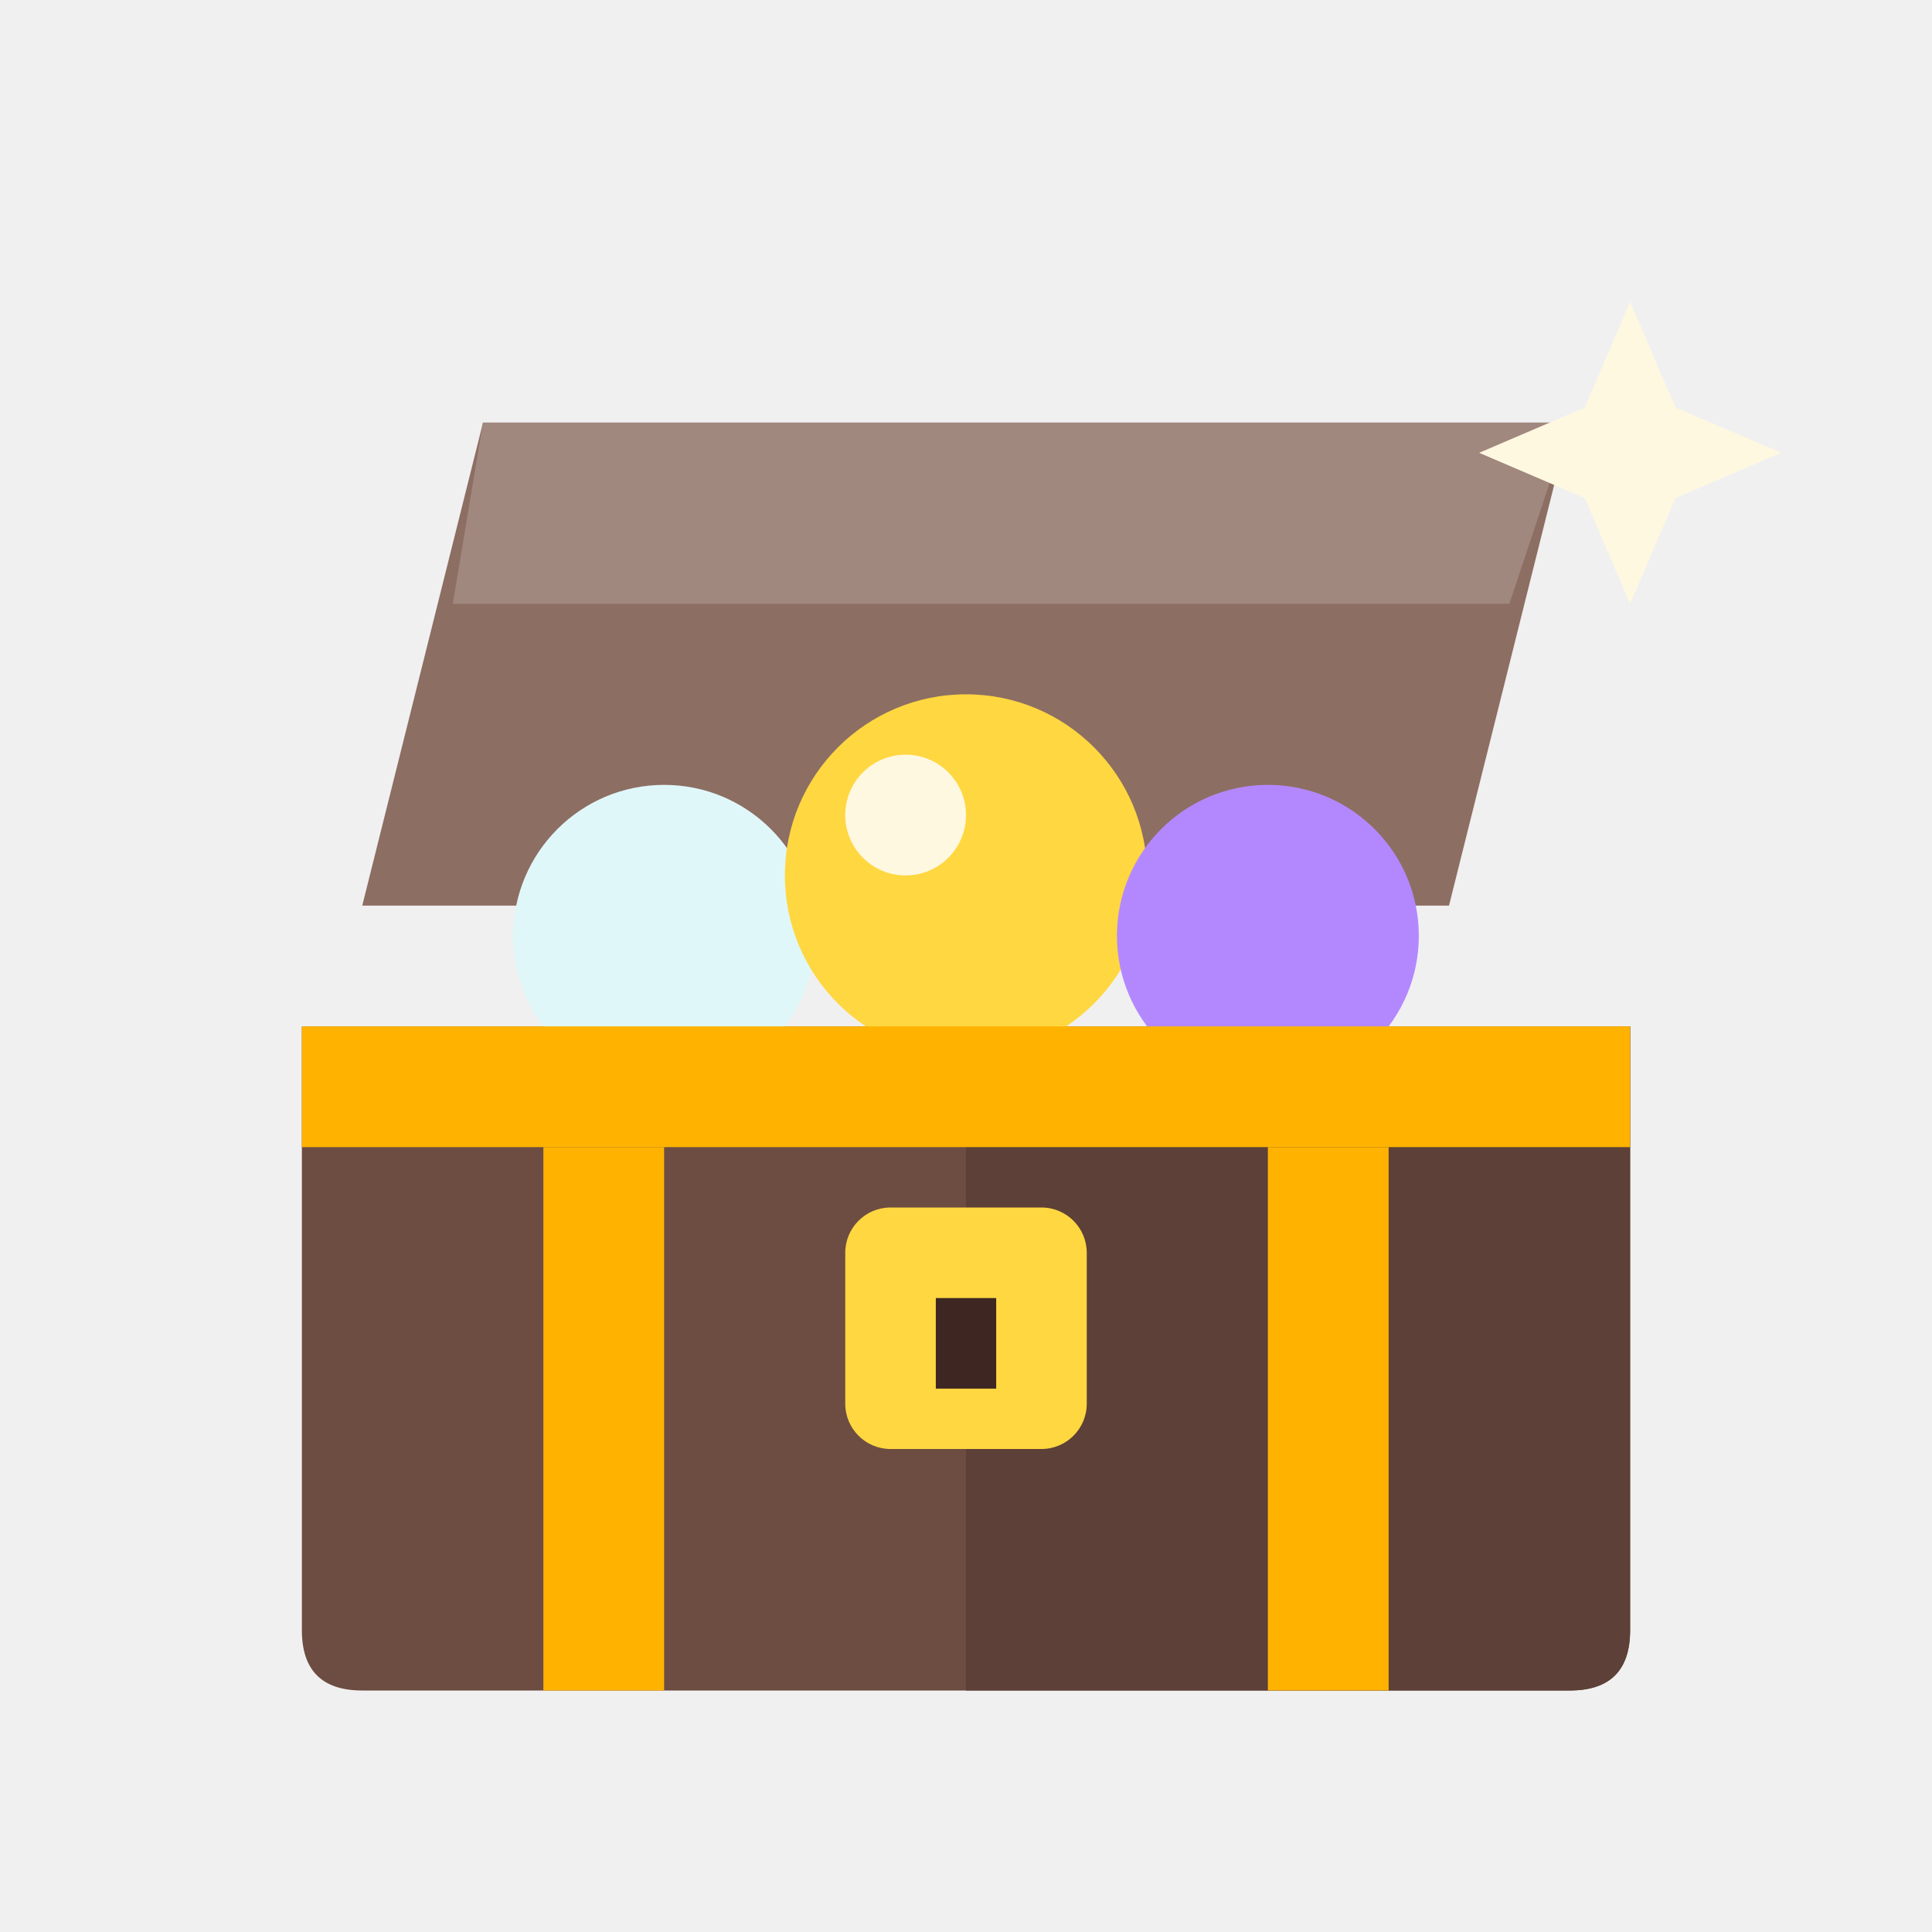
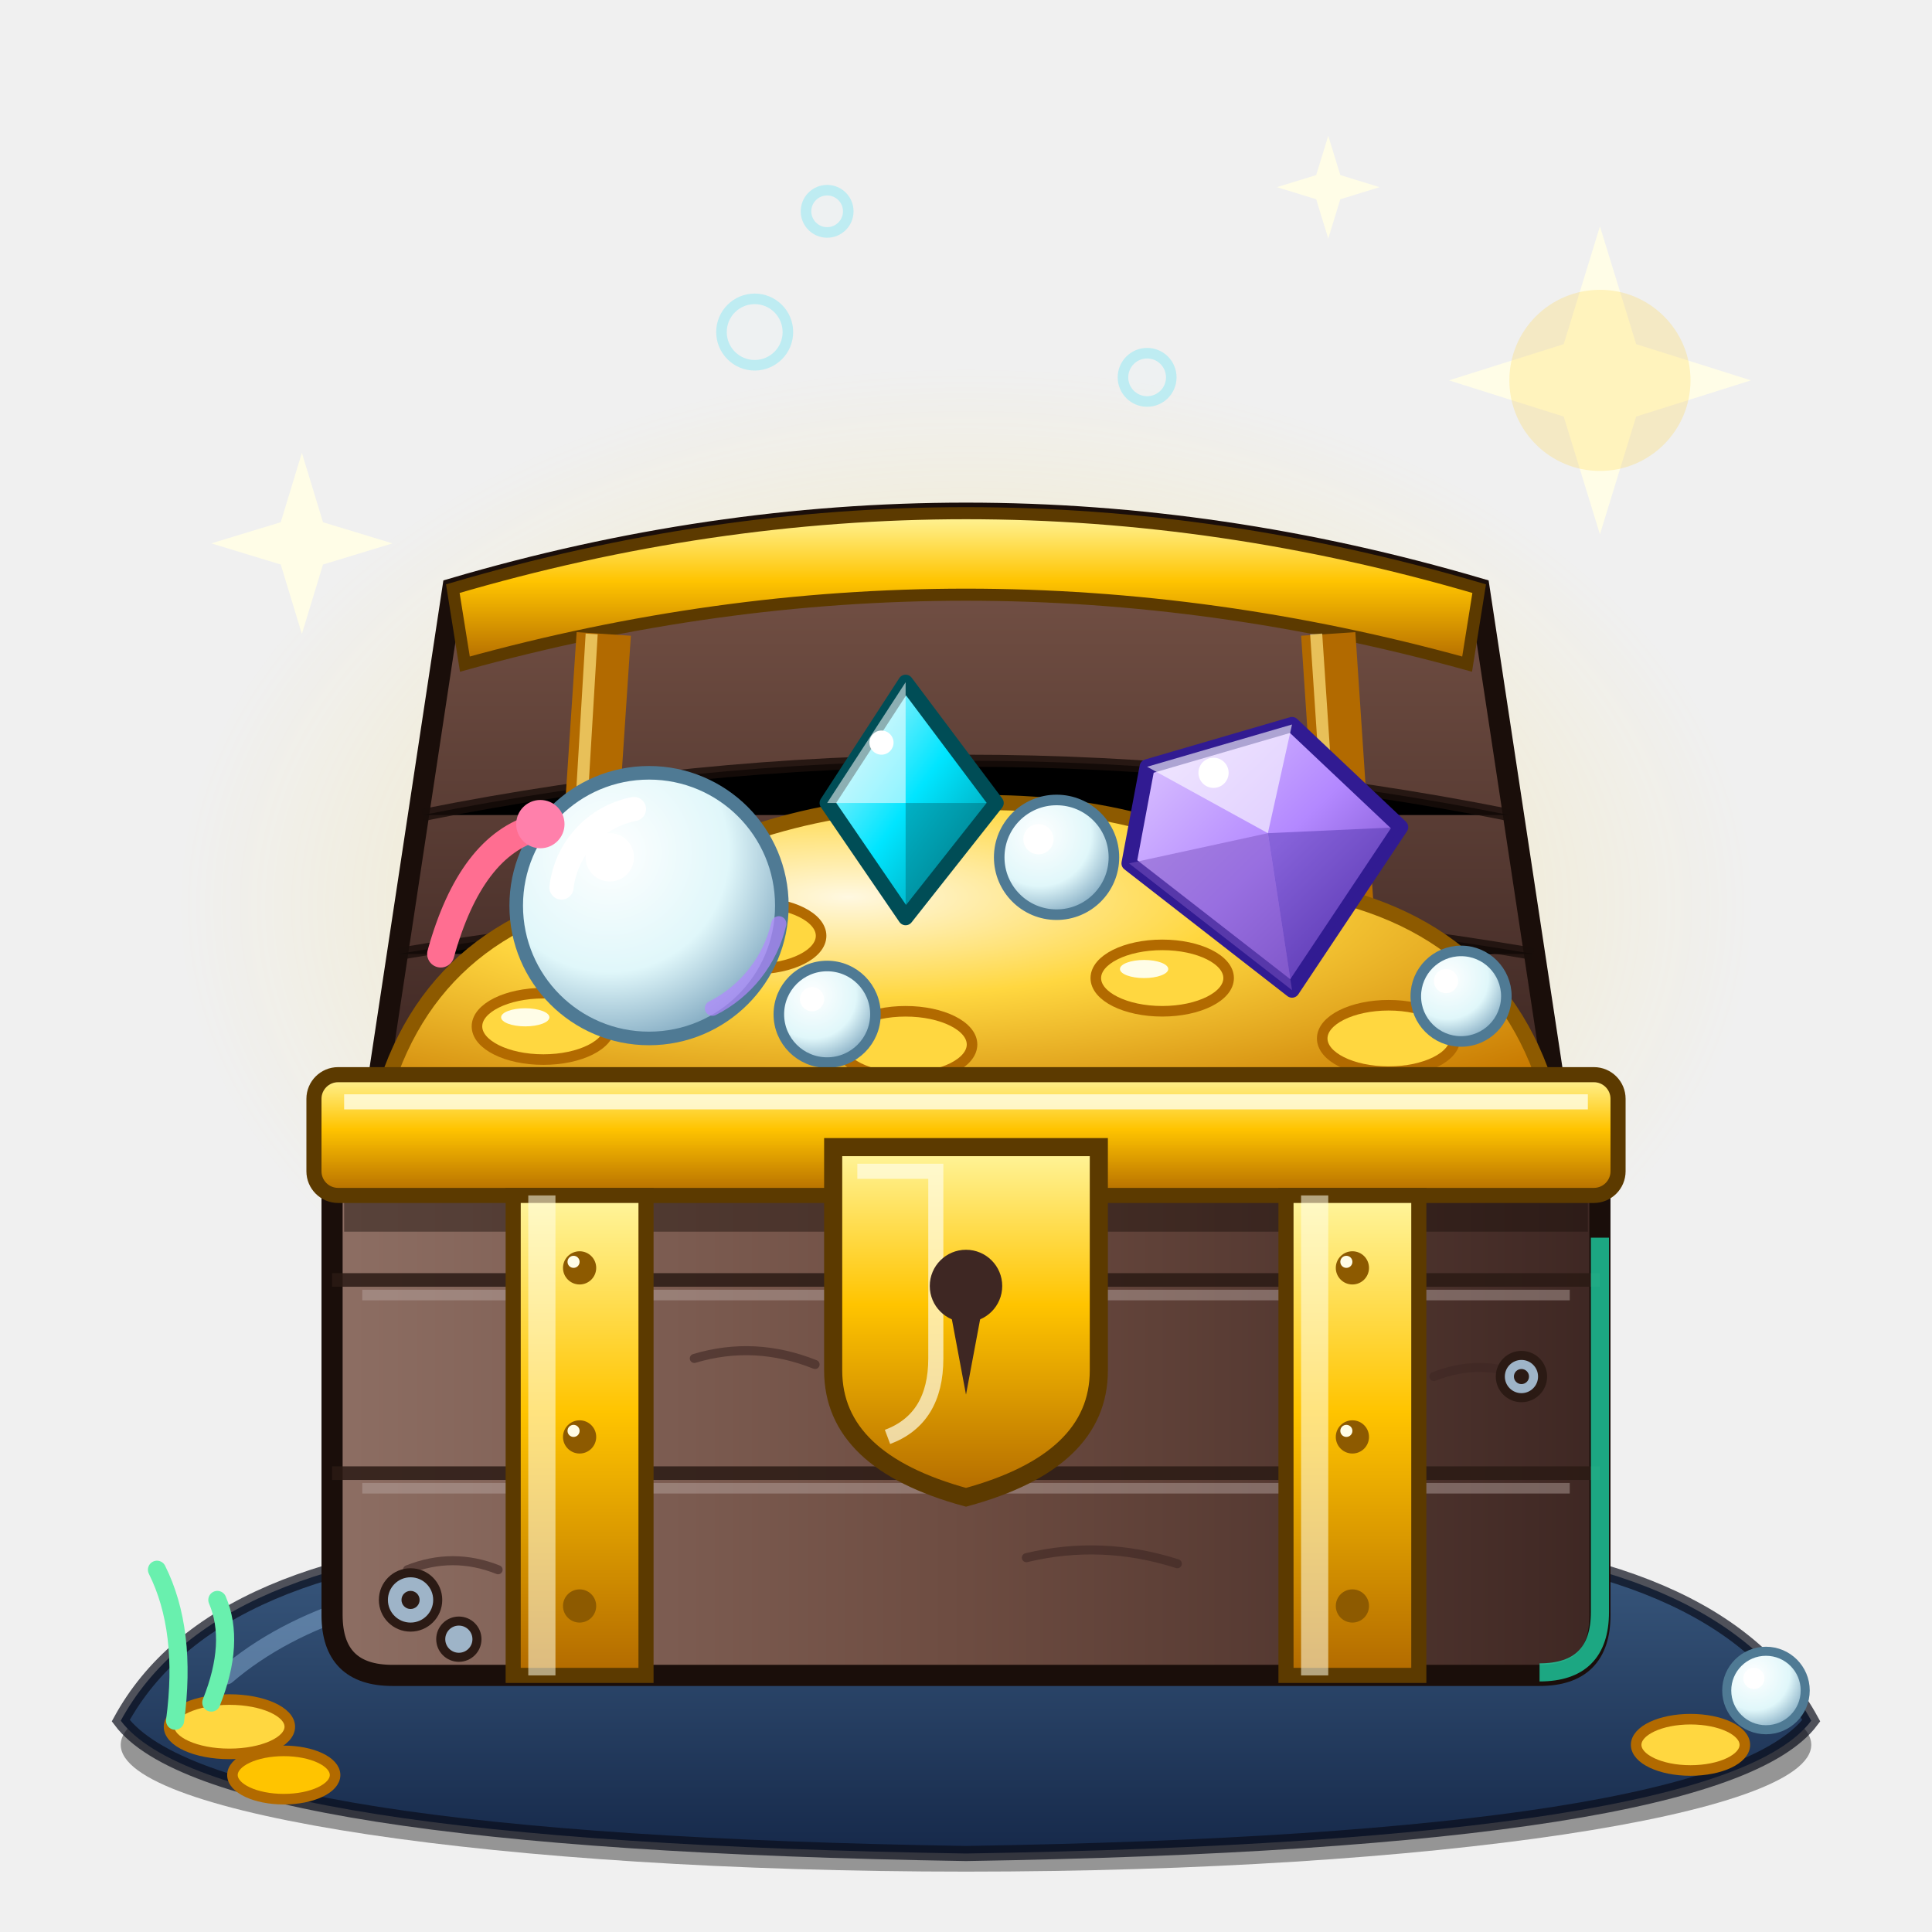
<svg xmlns="http://www.w3.org/2000/svg" viewBox="0 0 64 64">
-   <path d="M10 34 H54 V54 Q54 56 52 56 H12 Q10 56 10 54 Z" fill="#6D4C41" />
-   <path d="M32 34 H54 V54 Q54 56 52 56 H32 Z" fill="#5D4037" />
-   <path d="M12 30 L16 14 H52 L48 30 Z" fill="#8D6E63" />
-   <path d="M16 14 H52 L50 20 H15 Z" fill="#A1887F" />
-   <circle cx="22" cy="31" r="5" fill="#E0F7FA" />
-   <circle cx="32" cy="29" r="6" fill="#FFD740" />
-   <circle cx="42" cy="31" r="5" fill="#B388FF" />
-   <circle cx="30" cy="27" r="2" fill="#FFF8E1" />
-   <rect x="10" y="34" width="44" height="4" fill="#FFB300" />
-   <rect x="18" y="38" width="4" height="18" fill="#FFB300" />
-   <rect x="42" y="38" width="4" height="18" fill="#FFB300" />
-   <rect x="28" y="40" width="8" height="8" rx="1.5" fill="#FFD740" />
-   <rect x="31" y="43" width="2" height="3" fill="#3E2723" />
-   <path d="M54 10 L55.5 13.5 L59 15 L55.5 16.5 L54 20 L52.5 16.5 L49 15 L52.5 13.5 Z" fill="#FFF8E1" />
+   <defs>
+     <linearGradient id="rbSand" x1="0" y1="0" x2="0" y2="1">
+       <stop offset="0" stop-color="#3A5A80" />
+       <stop offset="1" stop-color="#16294A" />
+     </linearGradient>
+     <linearGradient id="rbWood" x1="0" y1="0" x2="1" y2="0">
+       <stop offset="0" stop-color="#8D6E63" />
+       <stop offset="0.5" stop-color="#6D4C41" />
+       <stop offset="1" stop-color="#3E2723" />
+     </linearGradient>
+     <linearGradient id="rbLid" x1="0" y1="0" x2="0" y2="1">
+       <stop offset="0" stop-color="#795548" />
+       <stop offset="1" stop-color="#3E2723" />
+     </linearGradient>
+     <linearGradient id="rbGold" x1="0" y1="0" x2="0" y2="1">
+       <stop offset="0" stop-color="#FFF59D" />
+       <stop offset="0.45" stop-color="#FFC400" />
+       <stop offset="1" stop-color="#B26A00" />
+     </linearGradient>
+     <radialGradient id="rbHeap" cx="0.4" cy="0.3" r="0.8">
+       <stop offset="0" stop-color="#FFF8E1" />
+       <stop offset="0.4" stop-color="#FFD740" />
+       <stop offset="1" stop-color="#C77800" />
+     </radialGradient>
+     <radialGradient id="rbPearl" cx="0.35" cy="0.3" r="0.75">
+       <stop offset="0" stop-color="#FFFFFF" />
+       <stop offset="0.6" stop-color="#E0F7FA" />
+       <stop offset="1" stop-color="#80A8C0" />
+     </radialGradient>
+     <linearGradient id="rbGemP" x1="0" y1="0" x2="1" y2="1">
+       <stop offset="0" stop-color="#E1CCFF" />
+       <stop offset="0.5" stop-color="#B388FF" />
+       <stop offset="1" stop-color="#5E35B1" />
+     </linearGradient>
+     <linearGradient id="rbGemC" x1="0" y1="0" x2="1" y2="1">
+       <stop offset="0" stop-color="#E0F7FA" />
+       <stop offset="0.5" stop-color="#00E5FF" />
+       <stop offset="1" stop-color="#00838F" />
+     </linearGradient>
+     <radialGradient id="rbGlow" cx="0.5" cy="0.5" r="0.5">
+       <stop offset="0" stop-color="#FFD740" stop-opacity="0.6" />
+       <stop offset="1" stop-color="#FFD740" stop-opacity="0" />
+     </radialGradient>
+   </defs>
+   <ellipse cx="32" cy="30" rx="26" ry="18" fill="url(#rbGlow)" fill-opacity="0.6" />
+   <ellipse cx="32" cy="57.8" rx="28" ry="4.2" fill="#000" fill-opacity="0.38" />
+   <path d="M4 57 Q7 51.5 18 51 H46 Q57 51.5 60 57 Q57 61 32 61.4 Q7 61 4 57 Z" fill="url(#rbSand)" stroke="#0A0E1A" stroke-width="0.5" stroke-opacity="0.7" />
+   <path d="M7.5 55.5 Q11 52.5 18 52.2" fill="none" stroke="#7FA6CC" stroke-width="0.6" stroke-opacity="0.55" stroke-linecap="round" />
+   <path d="M12.5 36 L15 19.5 Q32 14.5 49 19.5 L51.5 36 Z" fill="url(#rbLid)" stroke="#1A0E0A" stroke-width="0.7" />
+   <path d="M15 19.5 Q32 14.5 49 19.5 L48.6 22 Q32 17.4 15.4 22 Z" fill="url(#rbGold)" stroke="#5C3A00" stroke-width="0.4" />
+   <g stroke="#1A0E0A" stroke-width="0.4" stroke-opacity="0.8">
+     <path d="M14 27 Q32 23.4 50 27" />
+     <path d="M13.2 31.6 Q32 28.4 50.8 31.6" />
+   </g>
+   <path d="M20 21 L19 36 M44 21 L45 36" stroke="#B26A00" stroke-width="1.8" />
+   <path d="M19.6 21 L18.7 36 M43.6 21 L44.6 36" stroke="#FFE57F" stroke-width="0.4" stroke-opacity="0.7" />
+   <path d="M12.5 37 Q14 30.5 21 29.4 Q26 26.4 32 26.6 Q38 26.4 43 29.4 Q50 30.5 51.5 37 Z" fill="url(#rbHeap)" stroke="#8D5A00" stroke-width="0.5" />
+   <g fill="#FFD740" stroke="#B26A00" stroke-width="0.35">
+     <ellipse cx="18" cy="34" rx="2.2" ry="1.1" />
+     <ellipse cx="25" cy="31" rx="2.2" ry="1.1" />
+     <ellipse cx="38.5" cy="32.4" rx="2.2" ry="1.1" />
+     <ellipse cx="46" cy="34.4" rx="2.2" ry="1.1" />
+     <ellipse cx="30" cy="34.6" rx="2.2" ry="1.1" />
+   </g>
+   <g fill="#FFFDE7">
+     <ellipse cx="17.4" cy="33.7" rx="0.8" ry="0.3" />
+     <ellipse cx="24.4" cy="30.7" rx="0.8" ry="0.3" />
+     <ellipse cx="37.9" cy="32.1" rx="0.8" ry="0.3" />
+   </g>
+   <circle cx="21.5" cy="30" r="4.4" fill="url(#rbPearl)" stroke="#4F7A94" stroke-width="0.45" />
+   <path d="M18.6 29.4 A3 3 0 0 1 21 26.8" fill="none" stroke="#fff" stroke-width="0.8" stroke-linecap="round" />
+   <circle cx="20.2" cy="28.4" r="0.8" fill="#fff" />
+   <path d="M23.6 33.4 A4.2 4.2 0 0 0 25.8 30.6" fill="none" stroke="#B388FF" stroke-width="0.5" stroke-opacity="0.7" stroke-linecap="round" />
+   <g fill="url(#rbPearl)" stroke="#4F7A94" stroke-width="0.35">
+     <circle cx="35" cy="28.4" r="1.9" />
+     <circle cx="27.4" cy="33.6" r="1.6" />
+     <circle cx="48.4" cy="33" r="1.5" />
+   </g>
+   <g fill="#fff">
+     <circle cx="34.4" cy="27.8" r="0.5" />
+     <circle cx="26.9" cy="33.1" r="0.4" />
+     <circle cx="47.9" cy="32.5" r="0.4" />
+   </g>
+   <g>
+     <path d="M38 25.4 L42.8 24 L46.4 27.4 L42.8 32.8 L37.4 28.6 Z" fill="url(#rbGemP)" stroke="#311B92" stroke-width="0.5" stroke-linejoin="round" />
+     <path d="M38 25.4 L42.8 24 L42 27.6 Z" fill="#fff" fill-opacity="0.6" />
+     <path d="M42 27.6 L46.4 27.4 L42.8 32.8 Z" fill="#311B92" fill-opacity="0.35" />
+     <path d="M37.4 28.6 L42 27.6 L42.8 32.8 Z" fill="#7E57C2" fill-opacity="0.5" />
+     <circle cx="40.2" cy="25.6" r="0.5" fill="#fff" />
+   </g>
+   <g>
+     <path d="M27.4 26.6 L30 22.6 L33 26.6 L30 30.4 Z" fill="url(#rbGemC)" stroke="#004D56" stroke-width="0.5" stroke-linejoin="round" />
+     <path d="M27.4 26.6 L30 22.6 L30 26.6 Z" fill="#fff" fill-opacity="0.55" />
+     <path d="M30 26.6 L33 26.6 L30 30.4 Z" fill="#004D56" fill-opacity="0.35" />
+     <circle cx="29.2" cy="24.6" r="0.4" fill="#fff" />
+   </g>
+   <path d="M14.6 31.6 Q15.6 28 17.8 27.4" fill="none" stroke="#FF6E91" stroke-width="0.9" stroke-linecap="round" />
+   <circle cx="17.9" cy="27.3" r="0.8" fill="#FF80AB" />
+   <path d="M11 36 H53 V53.5 Q53 55.5 51 55.5 H13 Q11 55.5 11 53.5 Z" fill="url(#rbWood)" stroke="#1A0E0A" stroke-width="0.7" />
+   <g stroke="#2B1A14" stroke-width="0.45" stroke-opacity="0.85">
+     <path d="M11 42.4 H53" />
+     <path d="M11 48.8 H53" />
+   </g>
+   <g stroke="#BCAAA4" stroke-width="0.35" stroke-opacity="0.45">
+     <path d="M12 42.9 H52" />
+     <path d="M12 49.3 H52" />
+   </g>
+   <g fill="none" stroke="#3E2723" stroke-width="0.3" stroke-opacity="0.6" stroke-linecap="round">
+     <path d="M23 45 Q25 44.4 27 45.2" />
+     <path d="M34 51.6 Q36.5 51 39 51.8" />
+     <path d="M13.5 52 Q15 51.4 16.5 52" />
+     <path d="M47.5 45.6 Q49 45 50.5 45.6" />
+   </g>
+   <rect x="11.4" y="39.4" width="41.2" height="1.4" fill="#1A0E0A" fill-opacity="0.45" />
+   <rect x="10.4" y="35.6" width="43.2" height="4" rx="0.8" fill="url(#rbGold)" stroke="#5C3A00" stroke-width="0.5" />
+   <path d="M11.4 36.5 H52.6" stroke="#FFFDE7" stroke-width="0.5" stroke-opacity="0.8" />
+   <g fill="url(#rbGold)" stroke="#5C3A00" stroke-width="0.5">
+     <rect x="17" y="39.6" width="4.4" height="15.9" />
+     <rect x="42.6" y="39.6" width="4.4" height="15.9" />
+   </g>
+   <g fill="#FFFDE7" fill-opacity="0.55">
+     <rect x="17.5" y="39.6" width="0.9" height="15.9" />
+     <rect x="43.1" y="39.6" width="0.9" height="15.9" />
+   </g>
+   <g fill="#8D5A00">
+     <circle cx="19.2" cy="42" r="0.55" />
+     <circle cx="19.2" cy="47.6" r="0.55" />
+     <circle cx="19.2" cy="53.2" r="0.55" />
+     <circle cx="44.8" cy="42" r="0.55" />
+     <circle cx="44.8" cy="47.6" r="0.55" />
+     <circle cx="44.8" cy="53.2" r="0.55" />
+   </g>
+   <g fill="#FFFDE7">
+     <circle cx="19" cy="41.8" r="0.2" />
+     <circle cx="19" cy="47.4" r="0.2" />
+     <circle cx="44.6" cy="41.8" r="0.2" />
+     <circle cx="44.6" cy="47.4" r="0.2" />
+   </g>
+   <path d="M27.6 38 H36.4 V45.4 Q36.4 48.4 32 49.6 Q27.6 48.4 27.6 45.4 Z" fill="url(#rbGold)" stroke="#5C3A00" stroke-width="0.6" />
+   <path d="M28.4 38.8 H31 V45 Q31 47 29.4 47.6" fill="none" stroke="#FFFDE7" stroke-width="0.5" stroke-opacity="0.7" />
+   <circle cx="32" cy="42.6" r="1.2" fill="#3E2723" />
+   <path d="M31.4 43 L32 46.2 L32.6 43 Z" fill="#3E2723" />
+   <path d="M53 41 V53.4 Q53 55.4 51 55.4" fill="none" stroke="#1DE9B6" stroke-width="0.6" stroke-opacity="0.7" />
+   <g fill="#9EB4C8" stroke="#2B1A14" stroke-width="0.3">
+     <circle cx="13.6" cy="53" r="0.9" />
+     <circle cx="15.2" cy="54.3" r="0.6" />
+     <circle cx="50.4" cy="45.6" r="0.7" />
+   </g>
+   <g fill="#2B1A14">
+     <circle cx="13.6" cy="53" r="0.3" />
+     <circle cx="50.4" cy="45.6" r="0.25" />
+   </g>
+   <g stroke="#B26A00" stroke-width="0.35">
+     <ellipse cx="7.6" cy="57.2" rx="2" ry="0.9" fill="#FFD740" />
+     <ellipse cx="9.4" cy="58.8" rx="1.7" ry="0.8" fill="#FFC400" />
+     <ellipse cx="56" cy="57.8" rx="1.8" ry="0.85" fill="#FFD740" />
+   </g>
+   <circle cx="58.5" cy="56" r="1.3" fill="url(#rbPearl)" stroke="#4F7A94" stroke-width="0.3" />
+   <circle cx="58.1" cy="55.6" r="0.35" fill="#fff" />
+   <path d="M5.8 57 Q6.2 54 5.2 52 M7 56.4 Q7.8 54.4 7.2 53" fill="none" stroke="#69F0AE" stroke-width="0.6" stroke-linecap="round" />
+   <g fill="#FFFDE7">
+     <path d="M53 7.5 L54.2 11.4 L58 12.6 L54.2 13.8 L53 17.7 L51.8 13.8 L48 12.6 L51.8 11.4 Z" />
+     <path d="M10 15 L10.7 17.3 L13 18 L10.7 18.7 L10 21 L9.3 18.7 L7 18 L9.3 17.3 Z" />
+     <path d="M44 4.5 L44.4 5.8 L45.7 6.2 L44.4 6.6 L44 7.9 L43.6 6.6 L42.3 6.2 L43.6 5.8 Z" />
+   </g>
+   <circle cx="53" cy="12.6" r="3" fill="#FFD740" fill-opacity="0.25" />
+   <g fill="#E0F7FA" fill-opacity="0.12" stroke="#B2EBF2" stroke-width="0.35" stroke-opacity="0.8">
+     <circle cx="25" cy="11" r="1.1" />
+     <circle cx="27.4" cy="7" r="0.7" />
+     <circle cx="38" cy="12.5" r="0.8" />
+   </g>
</svg>
